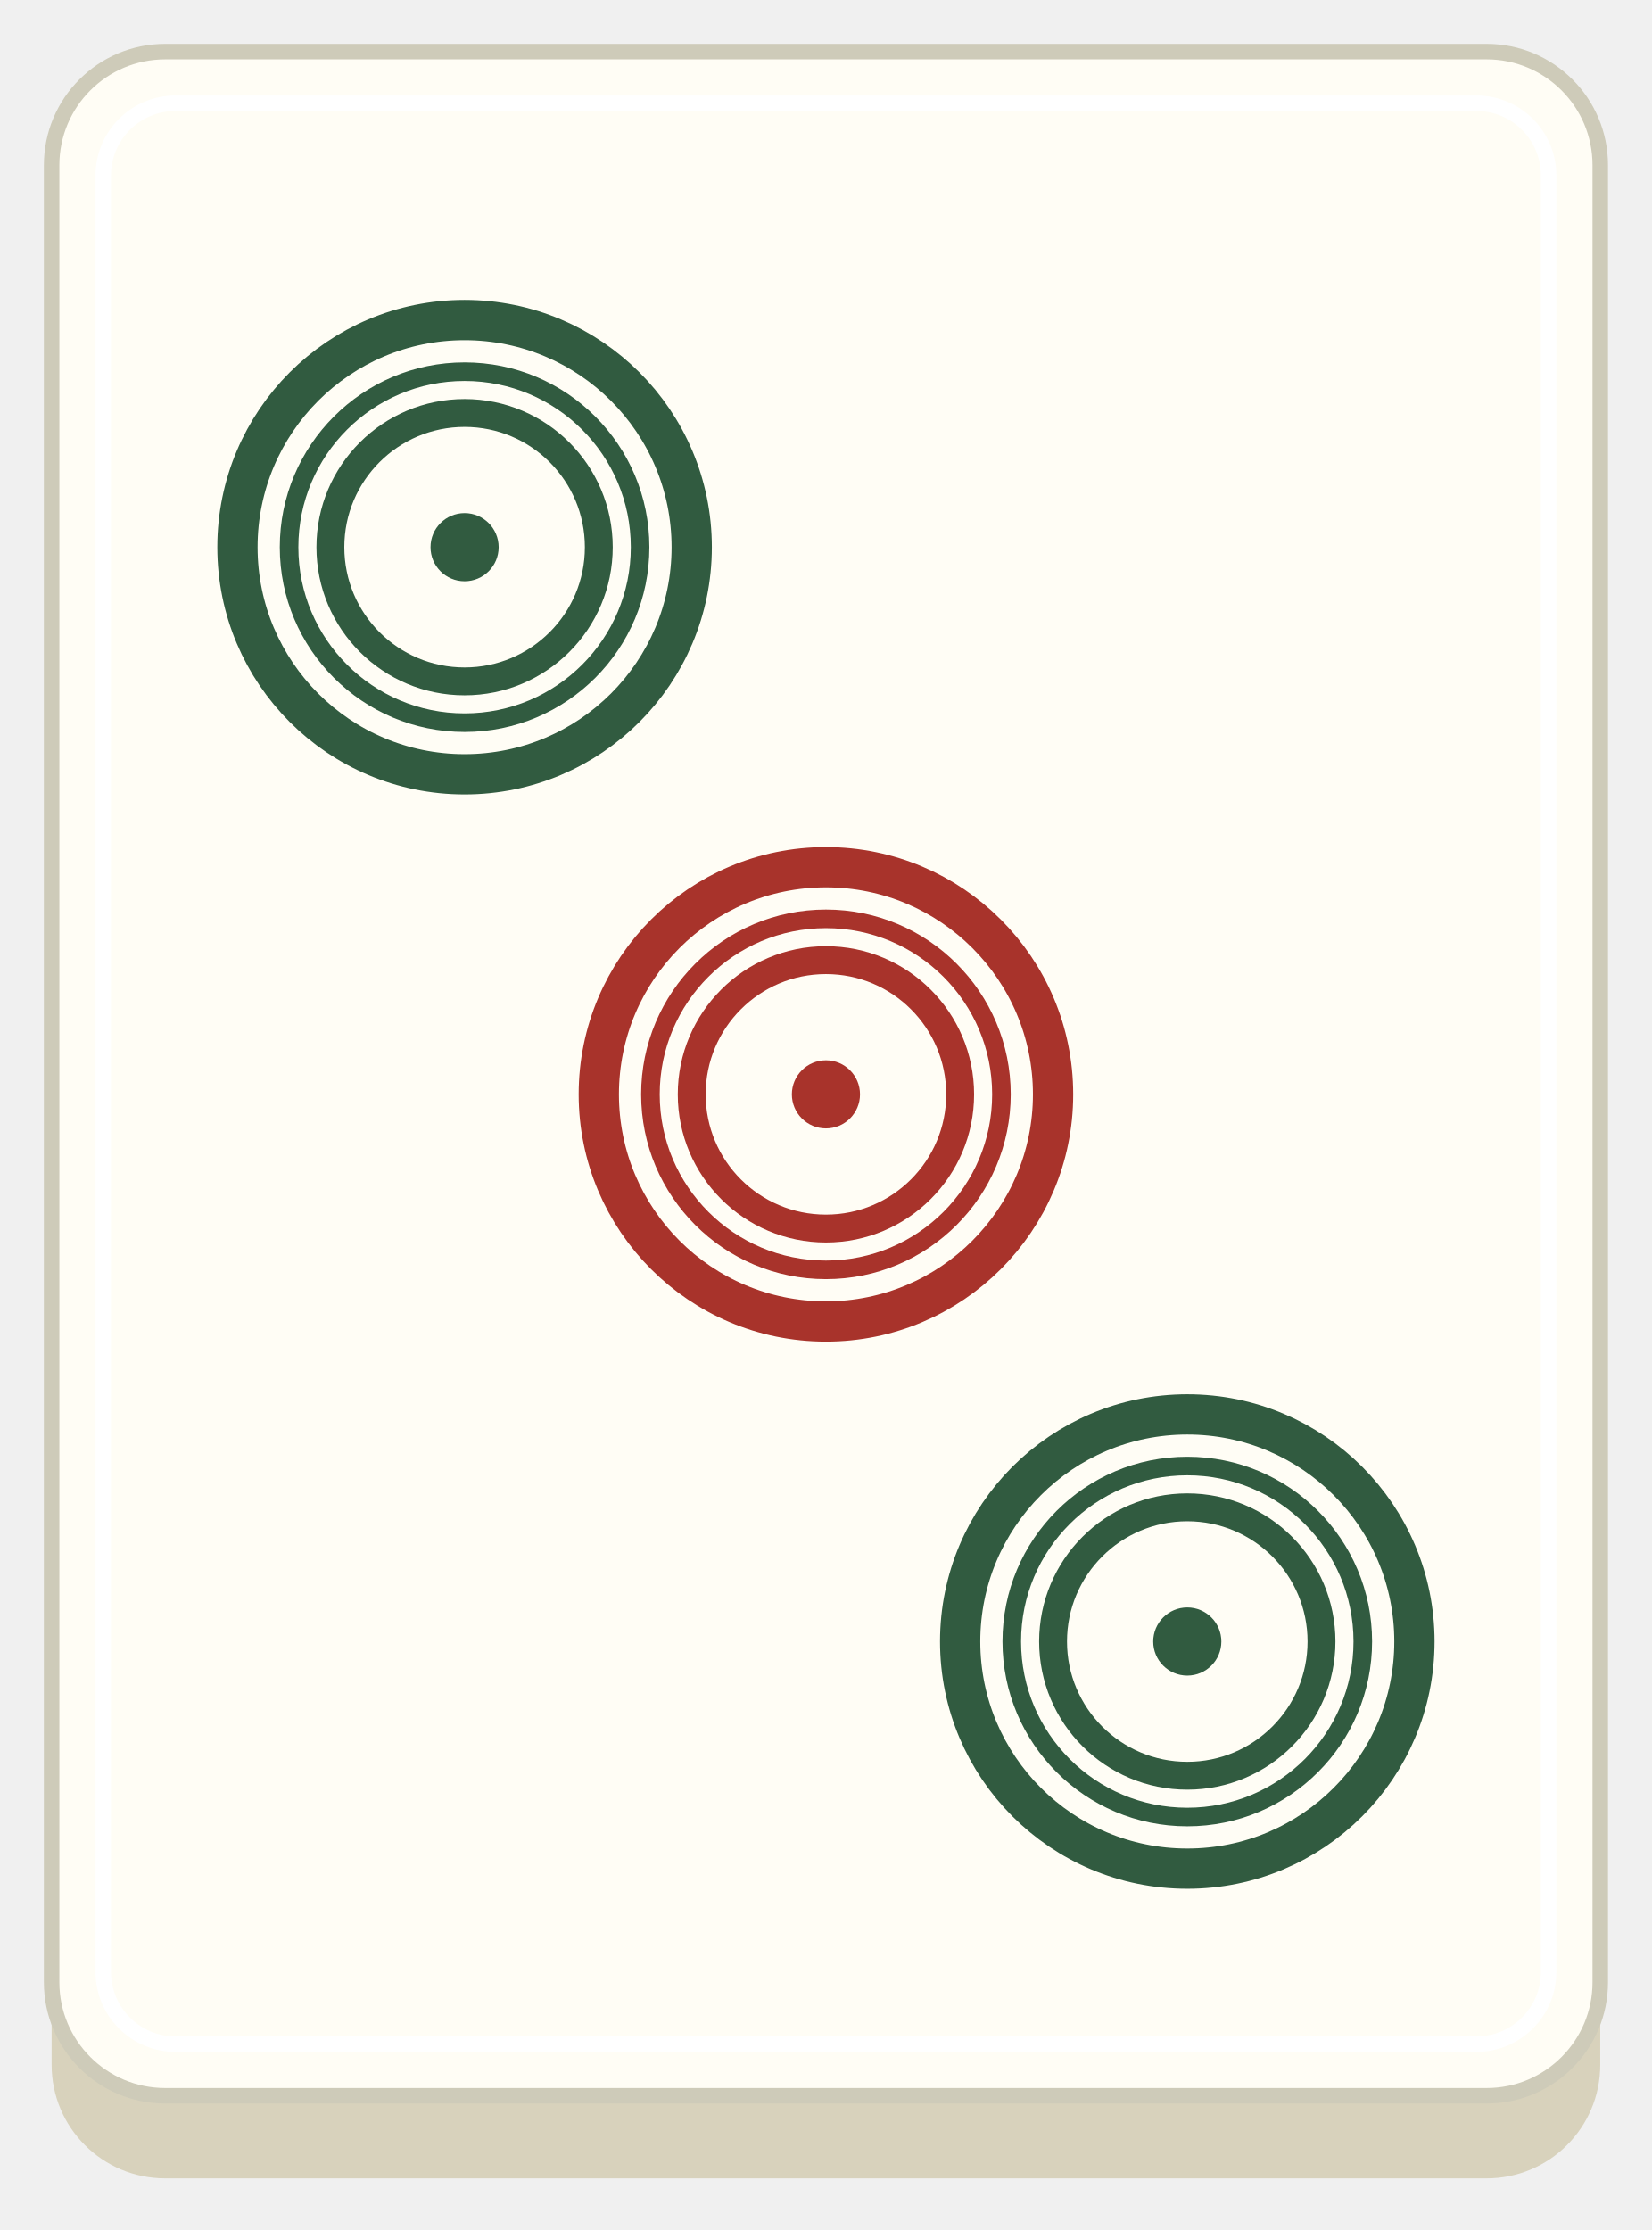
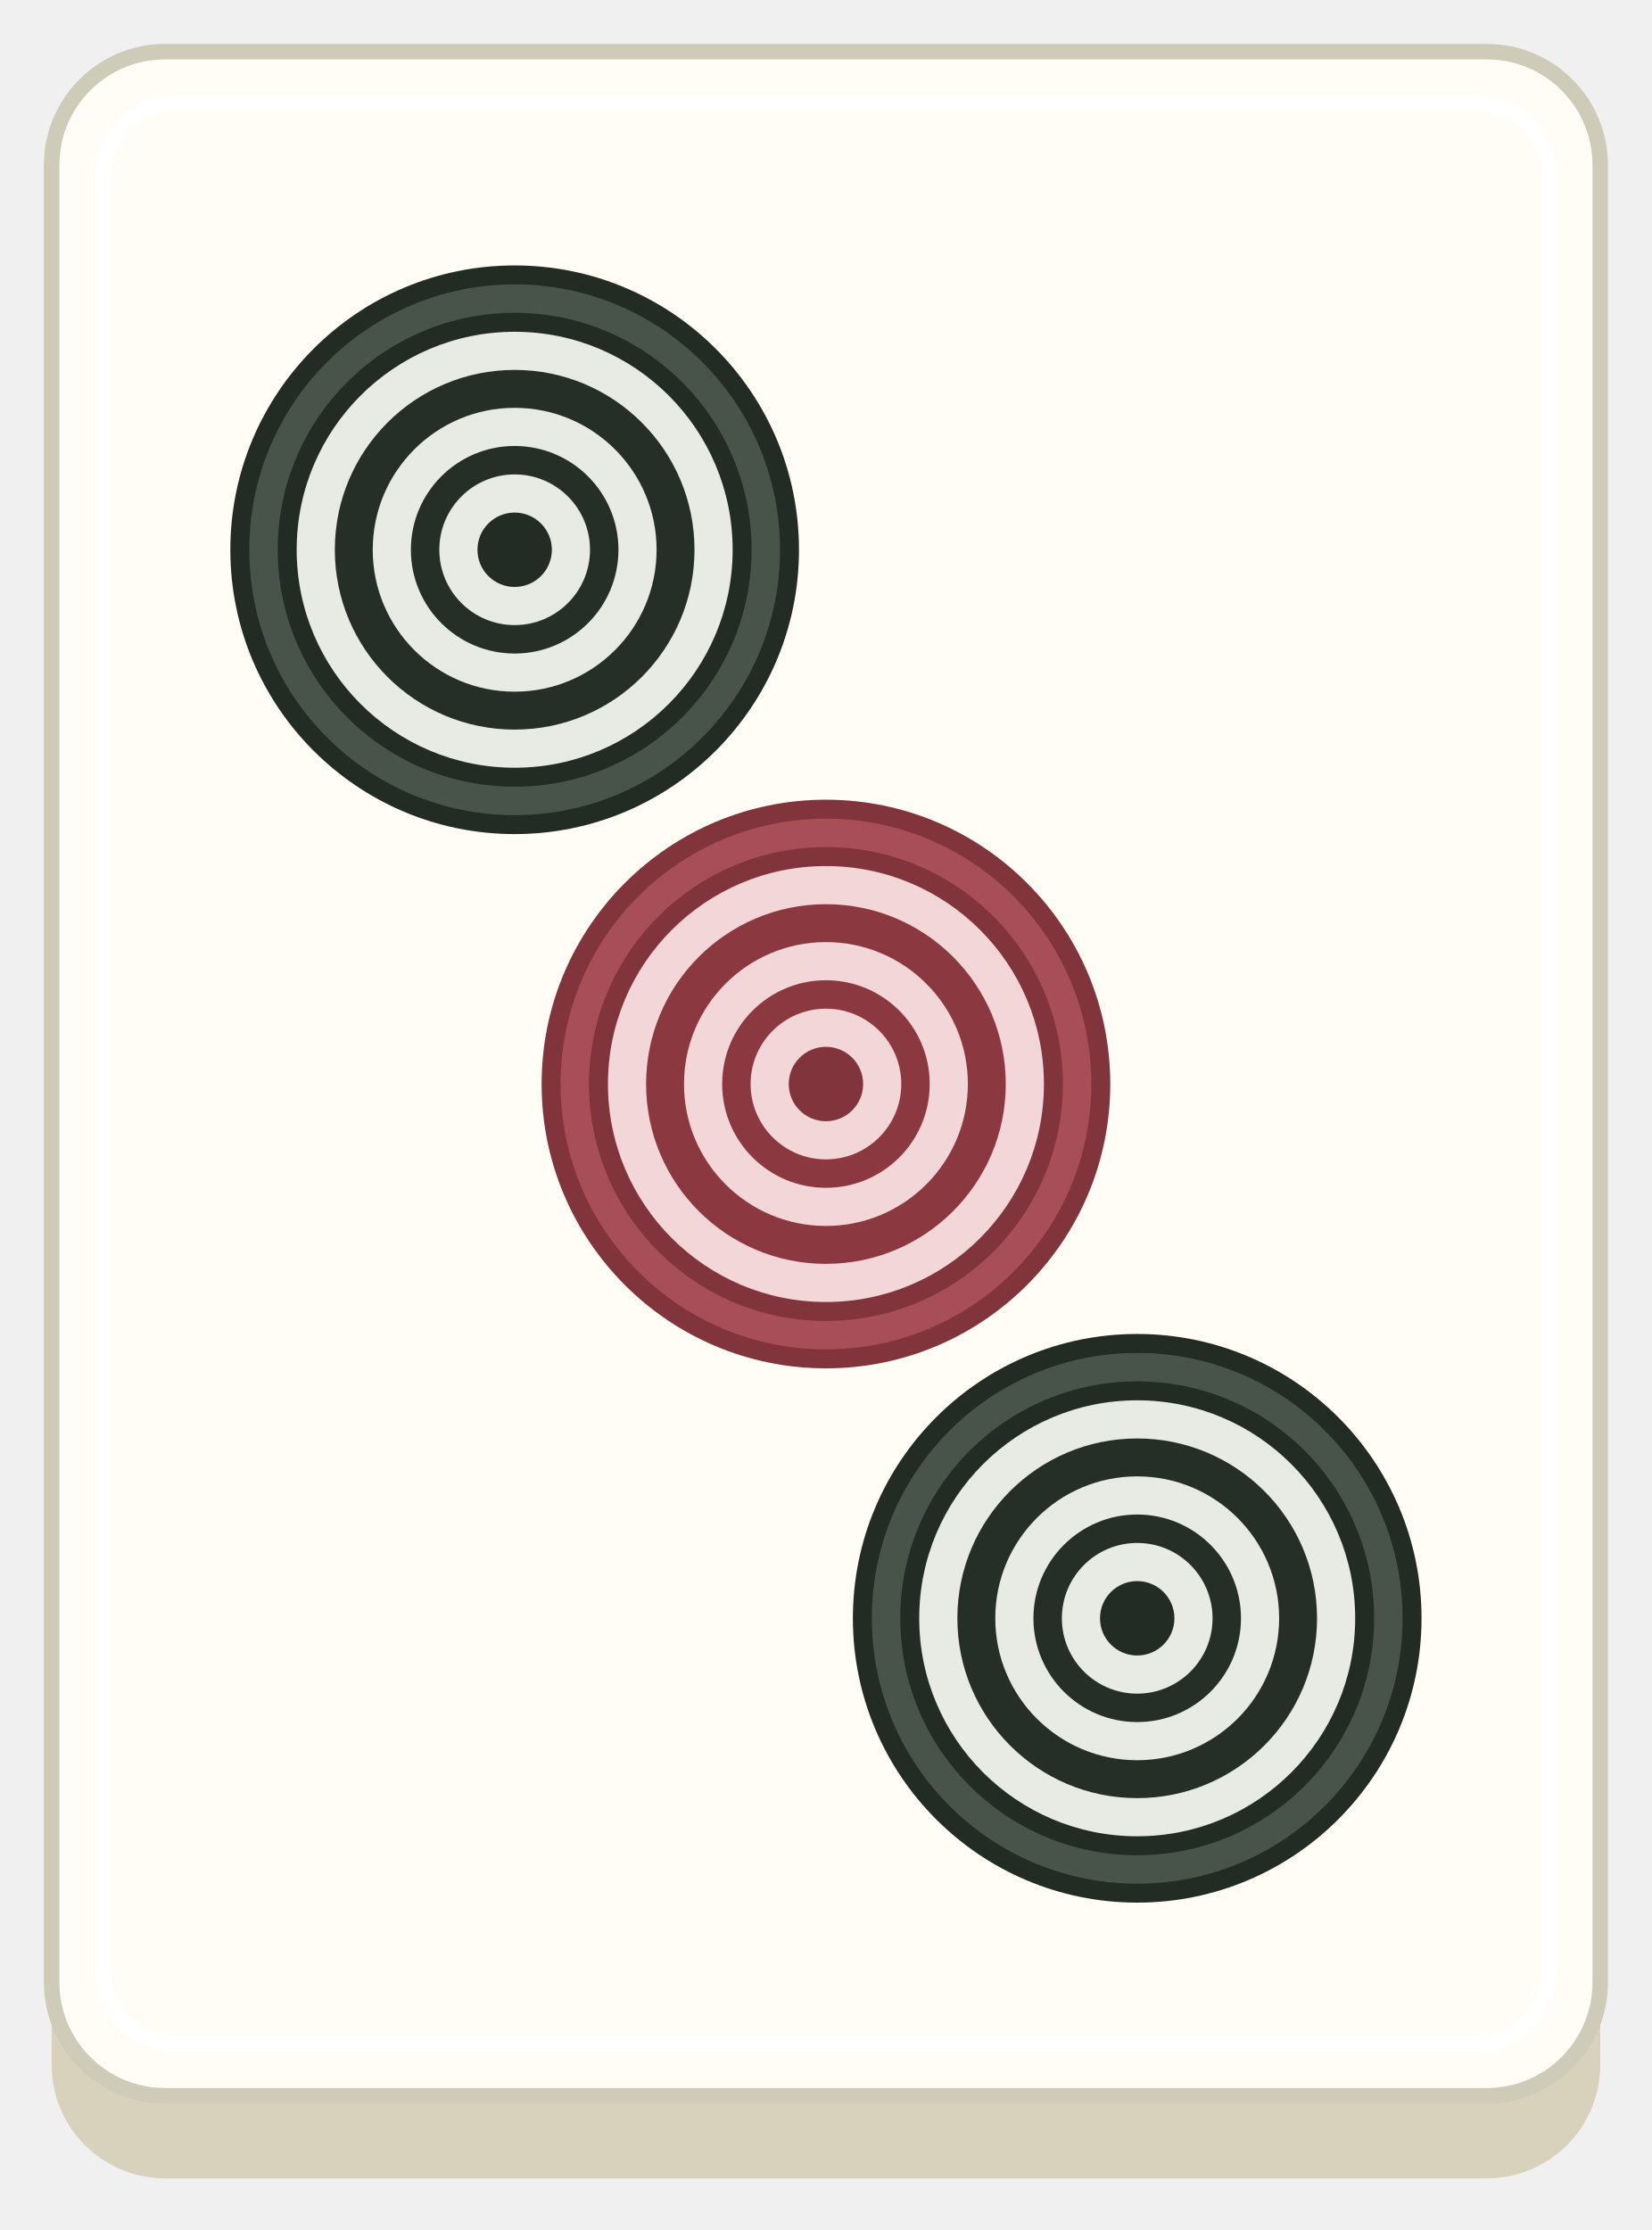
<svg xmlns="http://www.w3.org/2000/svg" viewBox="0 0 160 216" width="160" height="216" data-suit="tong" data-rank="3" role="img" aria-label="三筒">
  <rect x="5" y="13" width="150" height="198" rx="11" fill="#d8d2bc" />
  <rect x="5" y="5" width="150" height="198" rx="11" fill="#fffdf5" stroke="#cecbb9" stroke-width="1.5" />
  <rect x="10" y="10" width="140" height="188" rx="7" fill="none" stroke="#ffffff" stroke-width="1.5" />
-   <g data-pip="1" transform="translate(45 53)">
-     <circle r="22" fill="none" stroke="#315b40" stroke-width="3.9" />
-     <circle r="17" fill="none" stroke="#315b40" stroke-width="1.8" />
-     <circle r="13" fill="none" stroke="#315b40" stroke-width="2.7" />
-     <circle r="3.3" fill="#315b40" />
-   </g>
-   <g data-pip="2" transform="translate(80 106)">
-     <circle r="22" fill="none" stroke="#a8332b" stroke-width="3.9" />
-     <circle r="17" fill="none" stroke="#a8332b" stroke-width="1.8" />
-     <circle r="13" fill="none" stroke="#a8332b" stroke-width="2.7" />
-     <circle r="3.3" fill="#a8332b" />
-   </g>
-   <g data-pip="3" transform="translate(115 159)">
-     <circle r="22" fill="none" stroke="#315b40" stroke-width="3.9" />
-     <circle r="17" fill="none" stroke="#315b40" stroke-width="1.8" />
-     <circle r="13" fill="none" stroke="#315b40" stroke-width="2.7" />
-     <circle r="3.3" fill="#315b40" />
+   <g data-representation="supplied-concentric-layout" transform="translate(10.25 3.75) scale(.45)">
+     <g data-pip="1" transform="translate(88 110) scale(1.02)">
+       <circle r="60" fill="#222b24" />
+       <circle r="56" fill="#48544a" />
+       <circle r="50" fill="#222b24" />
+       <circle r="46" fill="#e8eae4" />
+       <circle r="37.95" fill="#252f27" />
+       <circle r="29.95" fill="#e8eae4" />
+       <circle r="21.9" fill="#252f27" />
+       <circle r="15.9" fill="#e8eae4" />
+       <circle r="7.85" fill="#222b24" />
+     </g>
+     <g data-pip="2" transform="translate(155 225) scale(1.02)">
+       <circle r="60" fill="#82343c" />
+       <circle r="56" fill="#a84e58" />
+       <circle r="50" fill="#82343c" />
+       <circle r="46" fill="#f2d6d8" />
+       <circle r="37.95" fill="#8c3840" />
+       <circle r="29.95" fill="#f2d6d8" />
+       <circle r="21.9" fill="#8c3840" />
+       <circle r="15.9" fill="#f2d6d8" />
+       <circle r="7.85" fill="#82343c" />
+     </g>
+     <g data-pip="3" transform="translate(222 340) scale(1.02)">
+       <circle r="60" fill="#222b24" />
+       <circle r="56" fill="#48544a" />
+       <circle r="50" fill="#222b24" />
+       <circle r="46" fill="#e8eae4" />
+       <circle r="37.95" fill="#252f27" />
+       <circle r="29.95" fill="#e8eae4" />
+       <circle r="21.9" fill="#252f27" />
+       <circle r="15.9" fill="#e8eae4" />
+       <circle r="7.85" fill="#222b24" />
+     </g>
  </g>
</svg>
